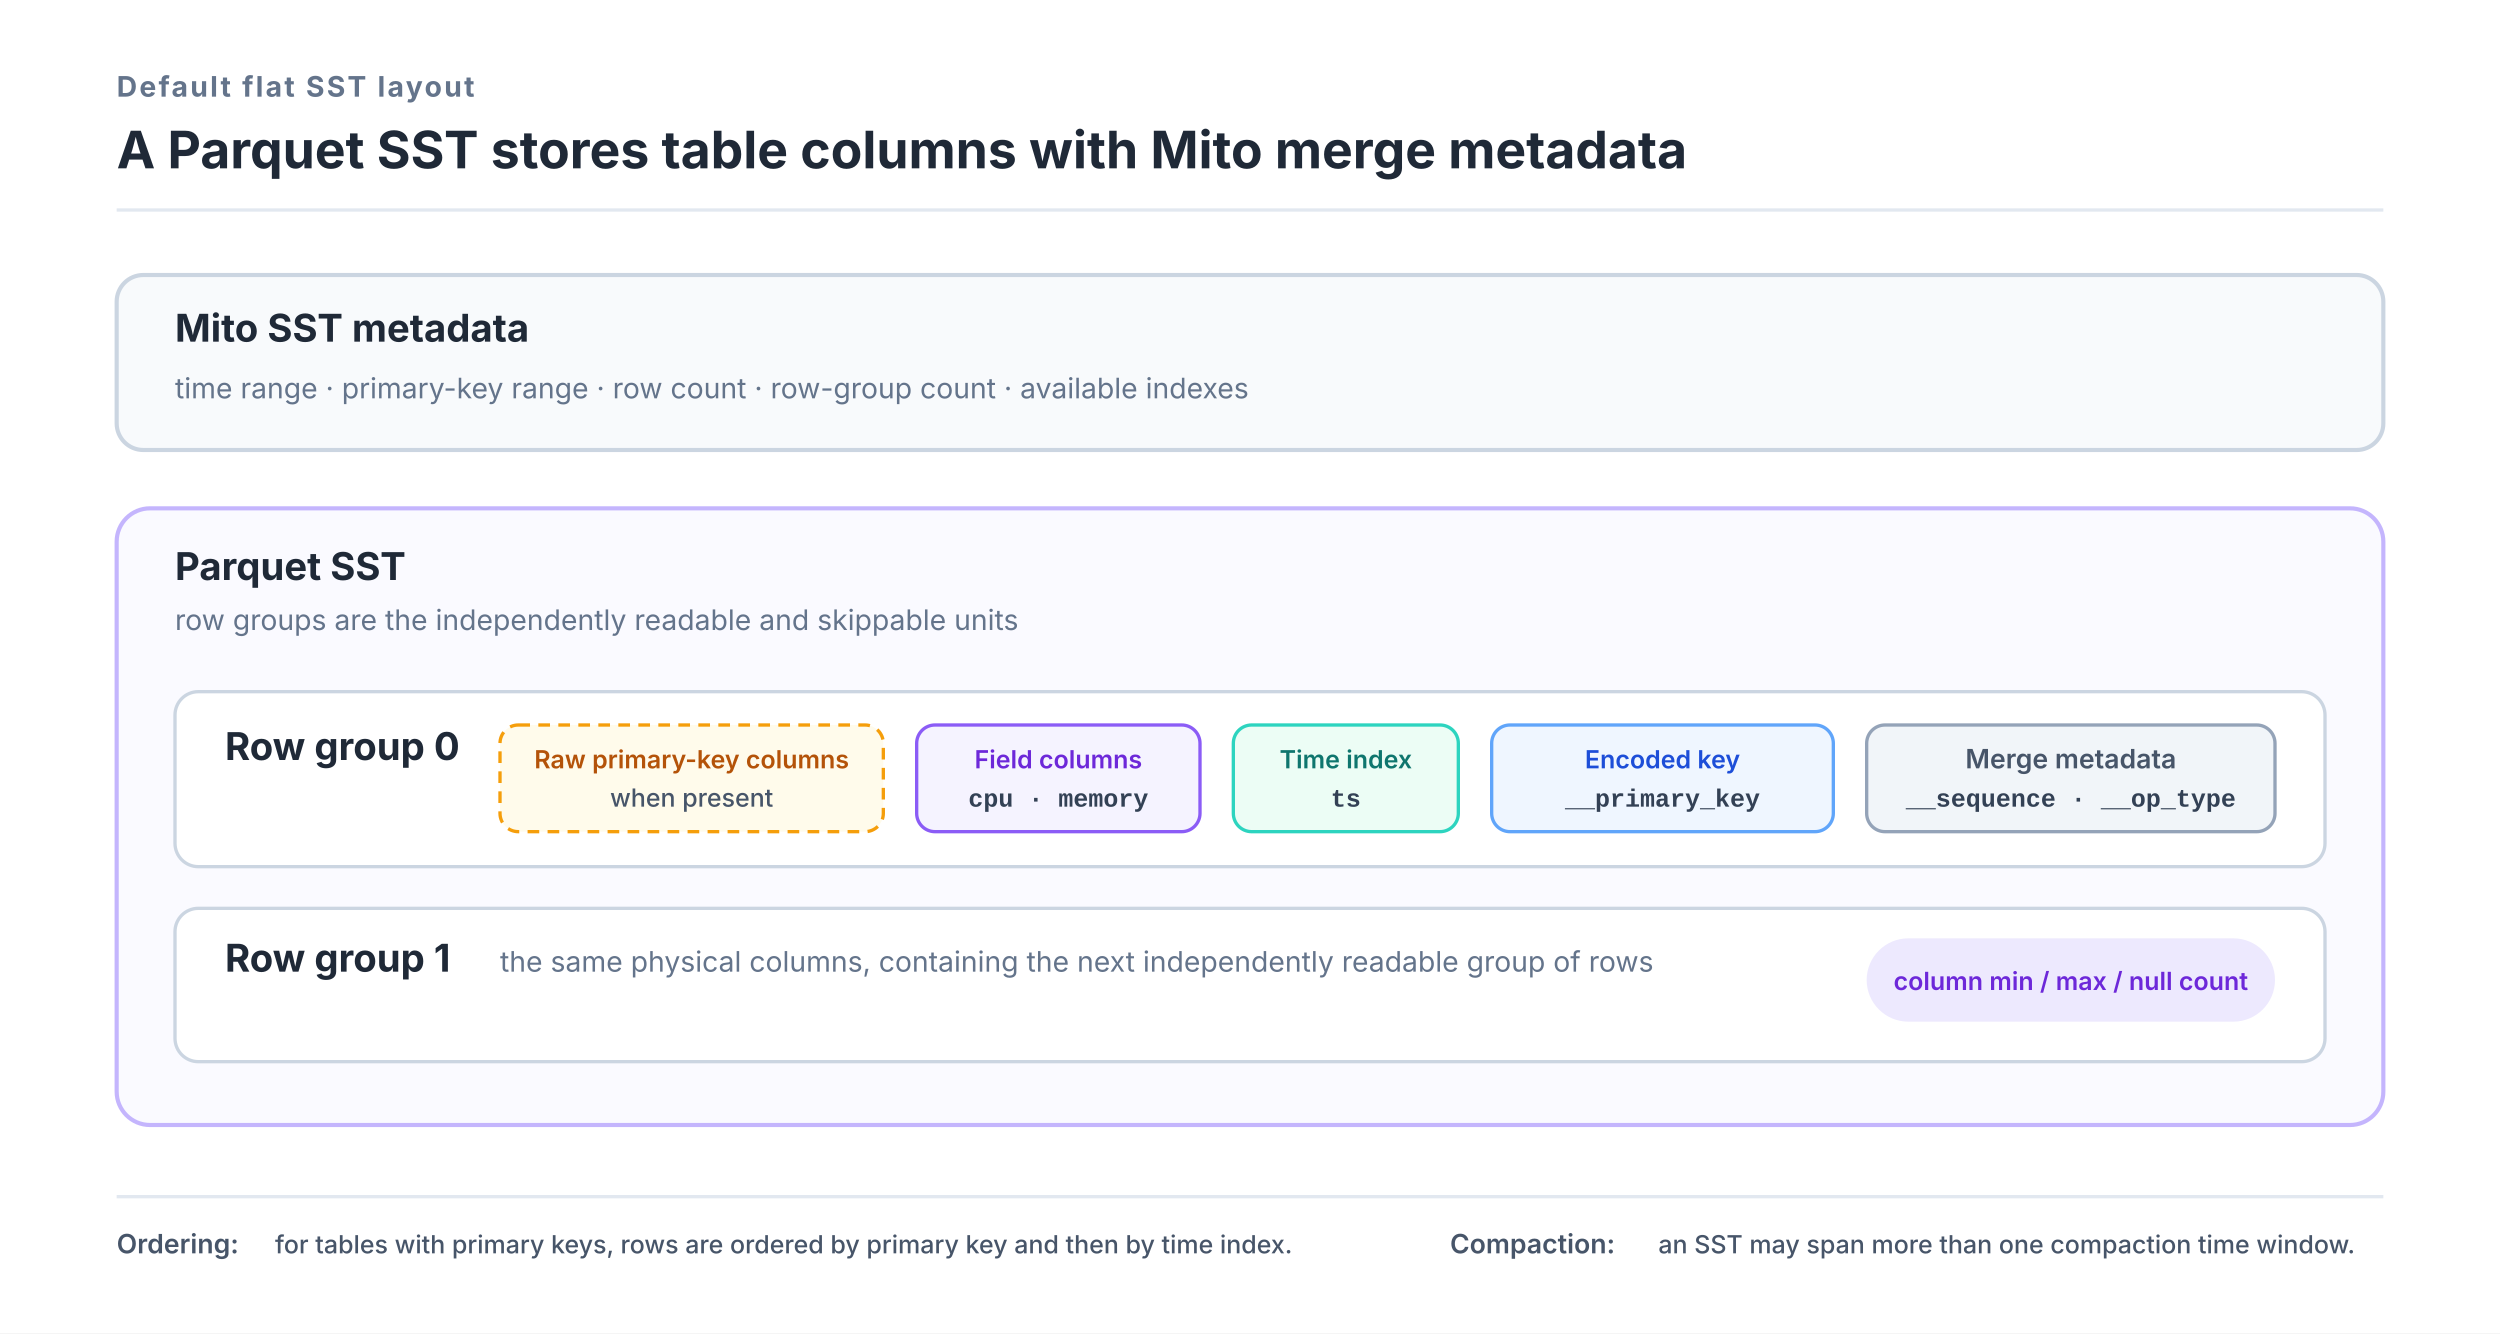
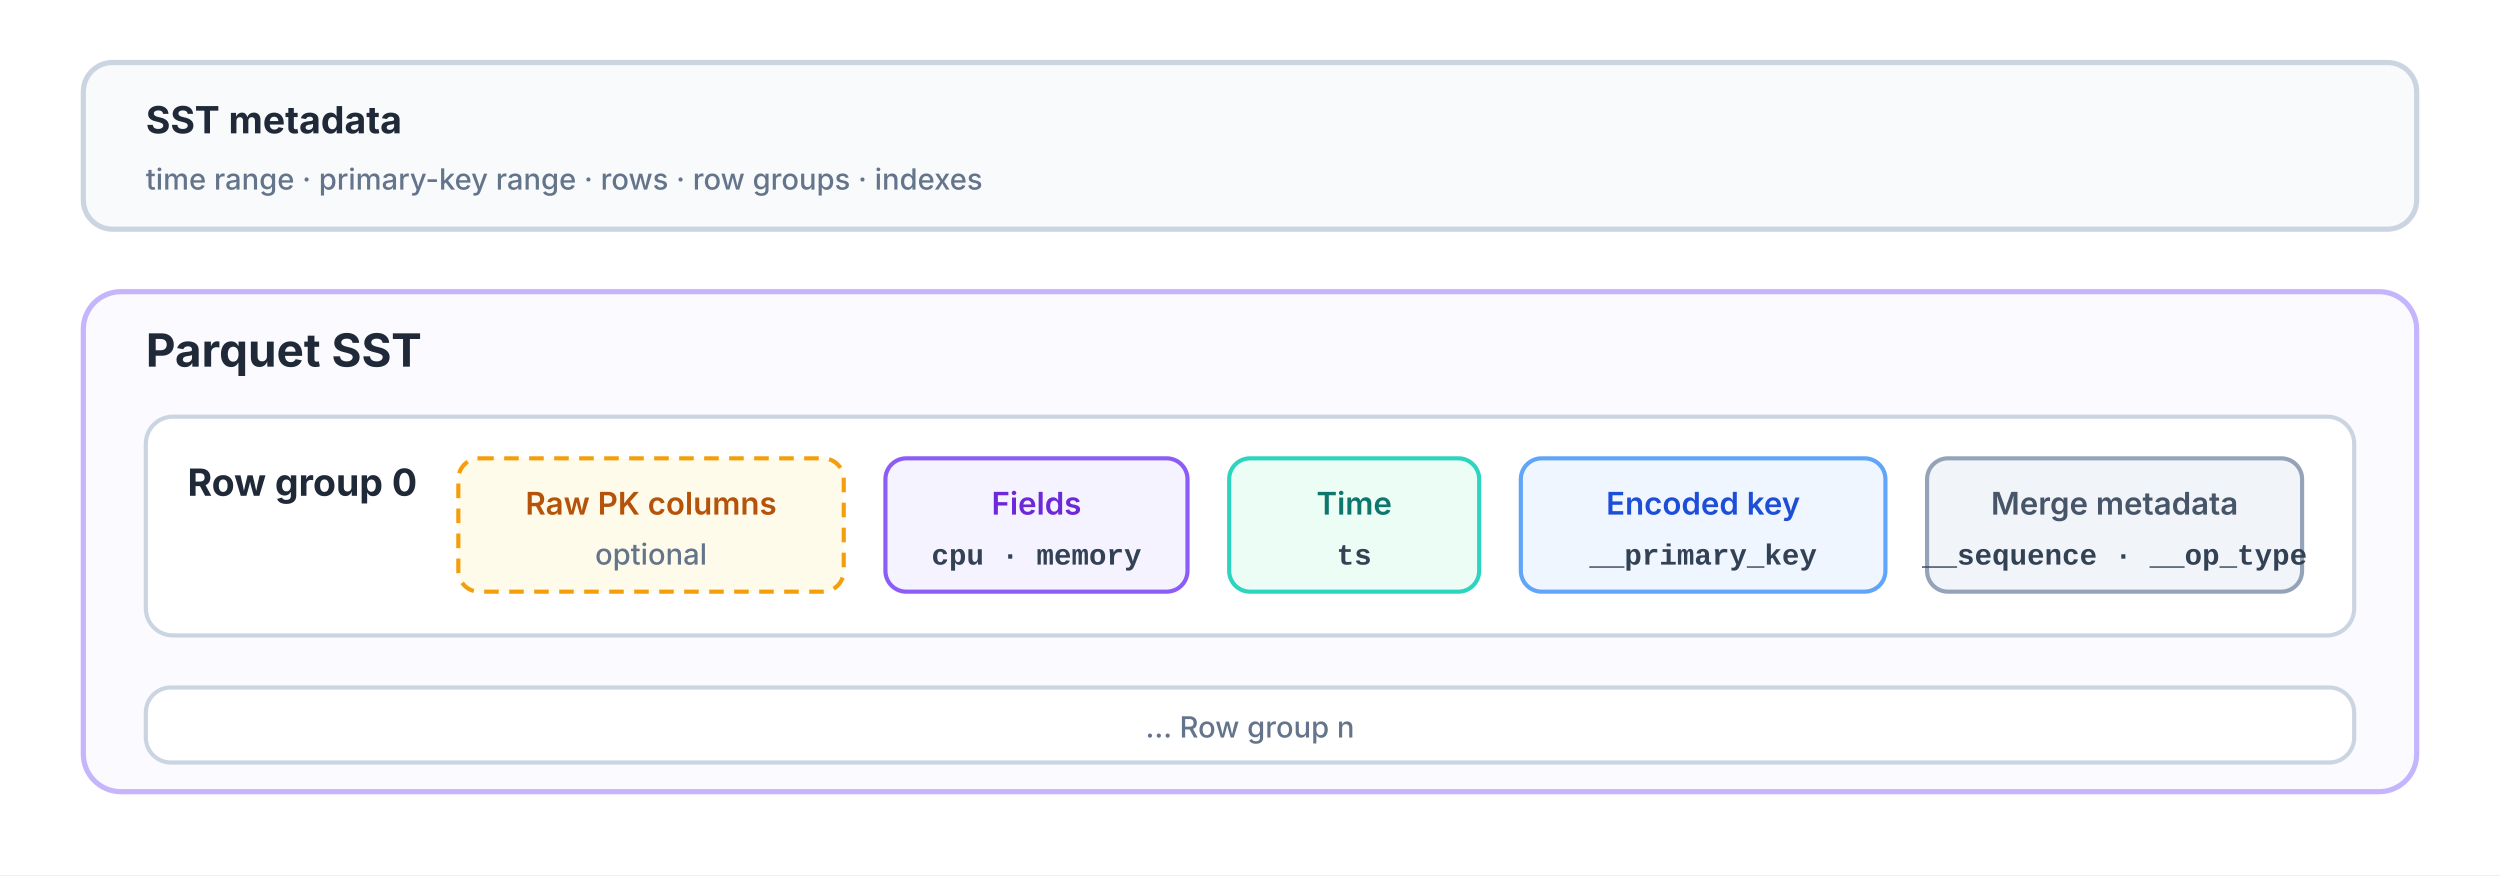
- <svg xmlns="http://www.w3.org/2000/svg" width="1500" height="800" viewBox="0 0 1500 800" role="img" aria-labelledby="title desc">
+ <svg xmlns="http://www.w3.org/2000/svg" width="1200" height="420" viewBox="0 0 1200 420" role="img" aria-labelledby="title desc">
  <defs>
    <style>
-       .kicker { font: 650 17px Inter, ui-sans-serif, system-ui, -apple-system, BlinkMacSystemFont, "Segoe UI", sans-serif; letter-spacing: .08em; text-transform: uppercase; fill: #64748B; }
-       .headline { font: 650 31px Inter, ui-sans-serif, system-ui, -apple-system, BlinkMacSystemFont, "Segoe UI", sans-serif; fill: #1F2937; }
-       .title { font: 650 23px Inter, ui-sans-serif, system-ui, -apple-system, BlinkMacSystemFont, "Segoe UI", sans-serif; fill: #1F2937; }
-       .subtitle { font: 400 17px Inter, ui-sans-serif, system-ui, -apple-system, BlinkMacSystemFont, "Segoe UI", sans-serif; fill: #64748B; }
-       .label { font: 600 16px Inter, ui-sans-serif, system-ui, -apple-system, BlinkMacSystemFont, "Segoe UI", sans-serif; fill: #475569; }
-       .small { font: 500 15px Inter, ui-sans-serif, system-ui, -apple-system, BlinkMacSystemFont, "Segoe UI", sans-serif; fill: #475569; }
-       .mono { font: 600 15px ui-monospace, SFMono-Regular, Menlo, Monaco, Consolas, "Liberation Mono", monospace; fill: #334155; }
-       .amber { font: 600 15px Inter, ui-sans-serif, system-ui, sans-serif; fill: #B45309; }
-       .purple { font: 600 15px Inter, ui-sans-serif, system-ui, sans-serif; fill: #6D28D9; }
-       .teal { font: 600 15px Inter, ui-sans-serif, system-ui, sans-serif; fill: #0F766E; }
-       .blue { font: 600 15px Inter, ui-sans-serif, system-ui, sans-serif; fill: #1D4ED8; }
+       .group { font: 650 22px Inter, ui-sans-serif, system-ui, -apple-system, BlinkMacSystemFont, "Segoe UI", sans-serif; fill: #1F2937; }
+       .title { font: 650 18px Inter, ui-sans-serif, system-ui, -apple-system, BlinkMacSystemFont, "Segoe UI", sans-serif; fill: #1F2937; }
+       .label { font: 600 15px Inter, ui-sans-serif, system-ui, -apple-system, BlinkMacSystemFont, "Segoe UI", sans-serif; fill: #475569; }
+       .small { font: 500 14px Inter, ui-sans-serif, system-ui, -apple-system, BlinkMacSystemFont, "Segoe UI", sans-serif; fill: #64748B; }
+       .mono { font: 600 14px ui-monospace, SFMono-Regular, Menlo, Monaco, Consolas, "Liberation Mono", monospace; fill: #334155; }
+       .amber { fill: #B45309; }
+       .purple { fill: #6D28D9; }
+       .teal { fill: #0F766E; }
+       .blue { fill: #1D4ED8; }
    </style>
  </defs>
-   <rect width="1500" height="800" fill="#FFFFFF" />
-   <text x="70" y="58" class="kicker">Default flat SST layout</text>
-   <text x="70" y="101" class="headline">A Parquet SST stores table columns with Mito merge metadata</text>
-   <line x1="70" y1="126" x2="1430" y2="126" stroke="#E2E8F0" stroke-width="2" />
-   <rect x="70" y="165" width="1360" height="105" rx="16" fill="#F8FAFC" stroke="#CBD5E1" stroke-width="2.5" />
-   <text x="105" y="205" class="title">Mito SST metadata</text>
-   <text x="105" y="239" class="subtitle">time range · primary-key range · row count · row-group count · available indexes</text>
-   <rect x="70" y="305" width="1360" height="370" rx="20" fill="#FAFAFF" stroke="#C4B5FD" stroke-width="2.5" />
-   <text x="105" y="348" class="title">Parquet SST</text>
-   <text x="105" y="378" class="subtitle">row groups are the independently readable and skippable units</text>
-   <rect x="105" y="415" width="1290" height="105" rx="14" fill="#FFFFFF" stroke="#CBD5E1" stroke-width="2" />
-   <text x="135" y="456" class="title">Row group 0</text>
-   <rect x="300" y="435" width="230" height="64" rx="11" fill="#FFFBEB" stroke="#F59E0B" stroke-width="2" stroke-dasharray="7 5" />
-   <text x="415" y="461" text-anchor="middle" class="amber">Raw primary-key columns</text>
-   <text x="415" y="484" text-anchor="middle" class="small">when present</text>
-   <rect x="550" y="435" width="170" height="64" rx="11" fill="#F5F3FF" stroke="#8B5CF6" stroke-width="2" />
-   <text x="635" y="461" text-anchor="middle" class="purple">Field columns</text>
-   <text x="635" y="484" text-anchor="middle" class="mono">cpu · memory</text>
-   <rect x="740" y="435" width="135" height="64" rx="11" fill="#ECFDF5" stroke="#2DD4BF" stroke-width="2" />
-   <text x="807.5" y="461" text-anchor="middle" class="teal">Time index</text>
-   <text x="807.5" y="484" text-anchor="middle" class="mono">ts</text>
-   <rect x="895" y="435" width="205" height="64" rx="11" fill="#EFF6FF" stroke="#60A5FA" stroke-width="2" />
-   <text x="997.5" y="461" text-anchor="middle" class="blue">Encoded key</text>
-   <text x="997.5" y="484" text-anchor="middle" class="mono">__primary_key</text>
-   <rect x="1120" y="435" width="245" height="64" rx="11" fill="#F1F5F9" stroke="#94A3B8" stroke-width="2" />
-   <text x="1242.5" y="461" text-anchor="middle" class="label">Merge metadata</text>
-   <text x="1242.5" y="484" text-anchor="middle" class="mono">__sequence · __op_type</text>
-   <rect x="105" y="545" width="1290" height="92" rx="14" fill="#FFFFFF" stroke="#CBD5E1" stroke-width="2" />
-   <text x="135" y="583" class="title">Row group 1</text>
-   <text x="300" y="583" class="subtitle">the same physical columns, containing the next independently readable group of rows</text>
-   <rect x="1120" y="563" width="245" height="50" rx="25" fill="#EDE9FE" />
-   <text x="1242.5" y="594" text-anchor="middle" class="purple">column min / max / null count</text>
-   <line x1="70" y1="718" x2="1430" y2="718" stroke="#E2E8F0" stroke-width="2" />
-   <text x="70" y="752" class="label">Ordering:</text>
-   <text x="165" y="752" class="small">for tables with primary keys, rows are ordered by primary key and then by time index.</text>
-   <text x="870" y="752" class="label">Compaction:</text>
-   <text x="995" y="752" class="small">an SST may span more than one compaction time window.</text>
+   <rect width="1200" height="420" fill="#FFFFFF" />
+   <rect x="40" y="30" width="1120" height="80" rx="14" fill="#F8FAFC" stroke="#CBD5E1" stroke-width="2.5" />
+   <text x="70" y="64" class="title">SST metadata</text>
+   <text x="70" y="91" class="small">time range · primary-key range · rows · row groups · indexes</text>
+   <rect x="40" y="140" width="1120" height="240" rx="18" fill="#FAFAFF" stroke="#C4B5FD" stroke-width="2.5" />
+   <text x="70" y="176" class="group">Parquet SST</text>
+   <rect x="70" y="200" width="1060" height="105" rx="13" fill="#FFFFFF" stroke="#CBD5E1" stroke-width="2" />
+   <text x="90" y="238" class="title">Row group 0</text>
+   <rect x="220" y="220" width="185" height="64" rx="10" fill="#FFFBEB" stroke="#F59E0B" stroke-width="2" stroke-dasharray="7 5" />
+   <text x="312.5" y="247" text-anchor="middle" class="label amber">Raw PK columns</text>
+   <text x="312.5" y="271" text-anchor="middle" class="small">optional</text>
+   <rect x="425" y="220" width="145" height="64" rx="10" fill="#F5F3FF" stroke="#8B5CF6" stroke-width="2" />
+   <text x="497.5" y="247" text-anchor="middle" class="label purple">Fields</text>
+   <text x="497.5" y="271" text-anchor="middle" class="mono">cpu · memory</text>
+   <rect x="590" y="220" width="120" height="64" rx="10" fill="#ECFDF5" stroke="#2DD4BF" stroke-width="2" />
+   <text x="650" y="247" text-anchor="middle" class="label teal">Time</text>
+   <text x="650" y="271" text-anchor="middle" class="mono">ts</text>
+   <rect x="730" y="220" width="175" height="64" rx="10" fill="#EFF6FF" stroke="#60A5FA" stroke-width="2" />
+   <text x="817.5" y="247" text-anchor="middle" class="label blue">Encoded key</text>
+   <text x="817.5" y="271" text-anchor="middle" class="mono">__primary_key</text>
+   <rect x="925" y="220" width="180" height="64" rx="10" fill="#F1F5F9" stroke="#94A3B8" stroke-width="2" />
+   <text x="1015" y="247" text-anchor="middle" class="label">Merge metadata</text>
+   <text x="1015" y="271" text-anchor="middle" class="mono">__sequence · __op_type</text>
+   <rect x="70" y="330" width="1060" height="36" rx="12" fill="#FFFFFF" stroke="#CBD5E1" stroke-width="2" />
+   <text x="600" y="354" text-anchor="middle" class="small">… Row group n</text>
</svg>
